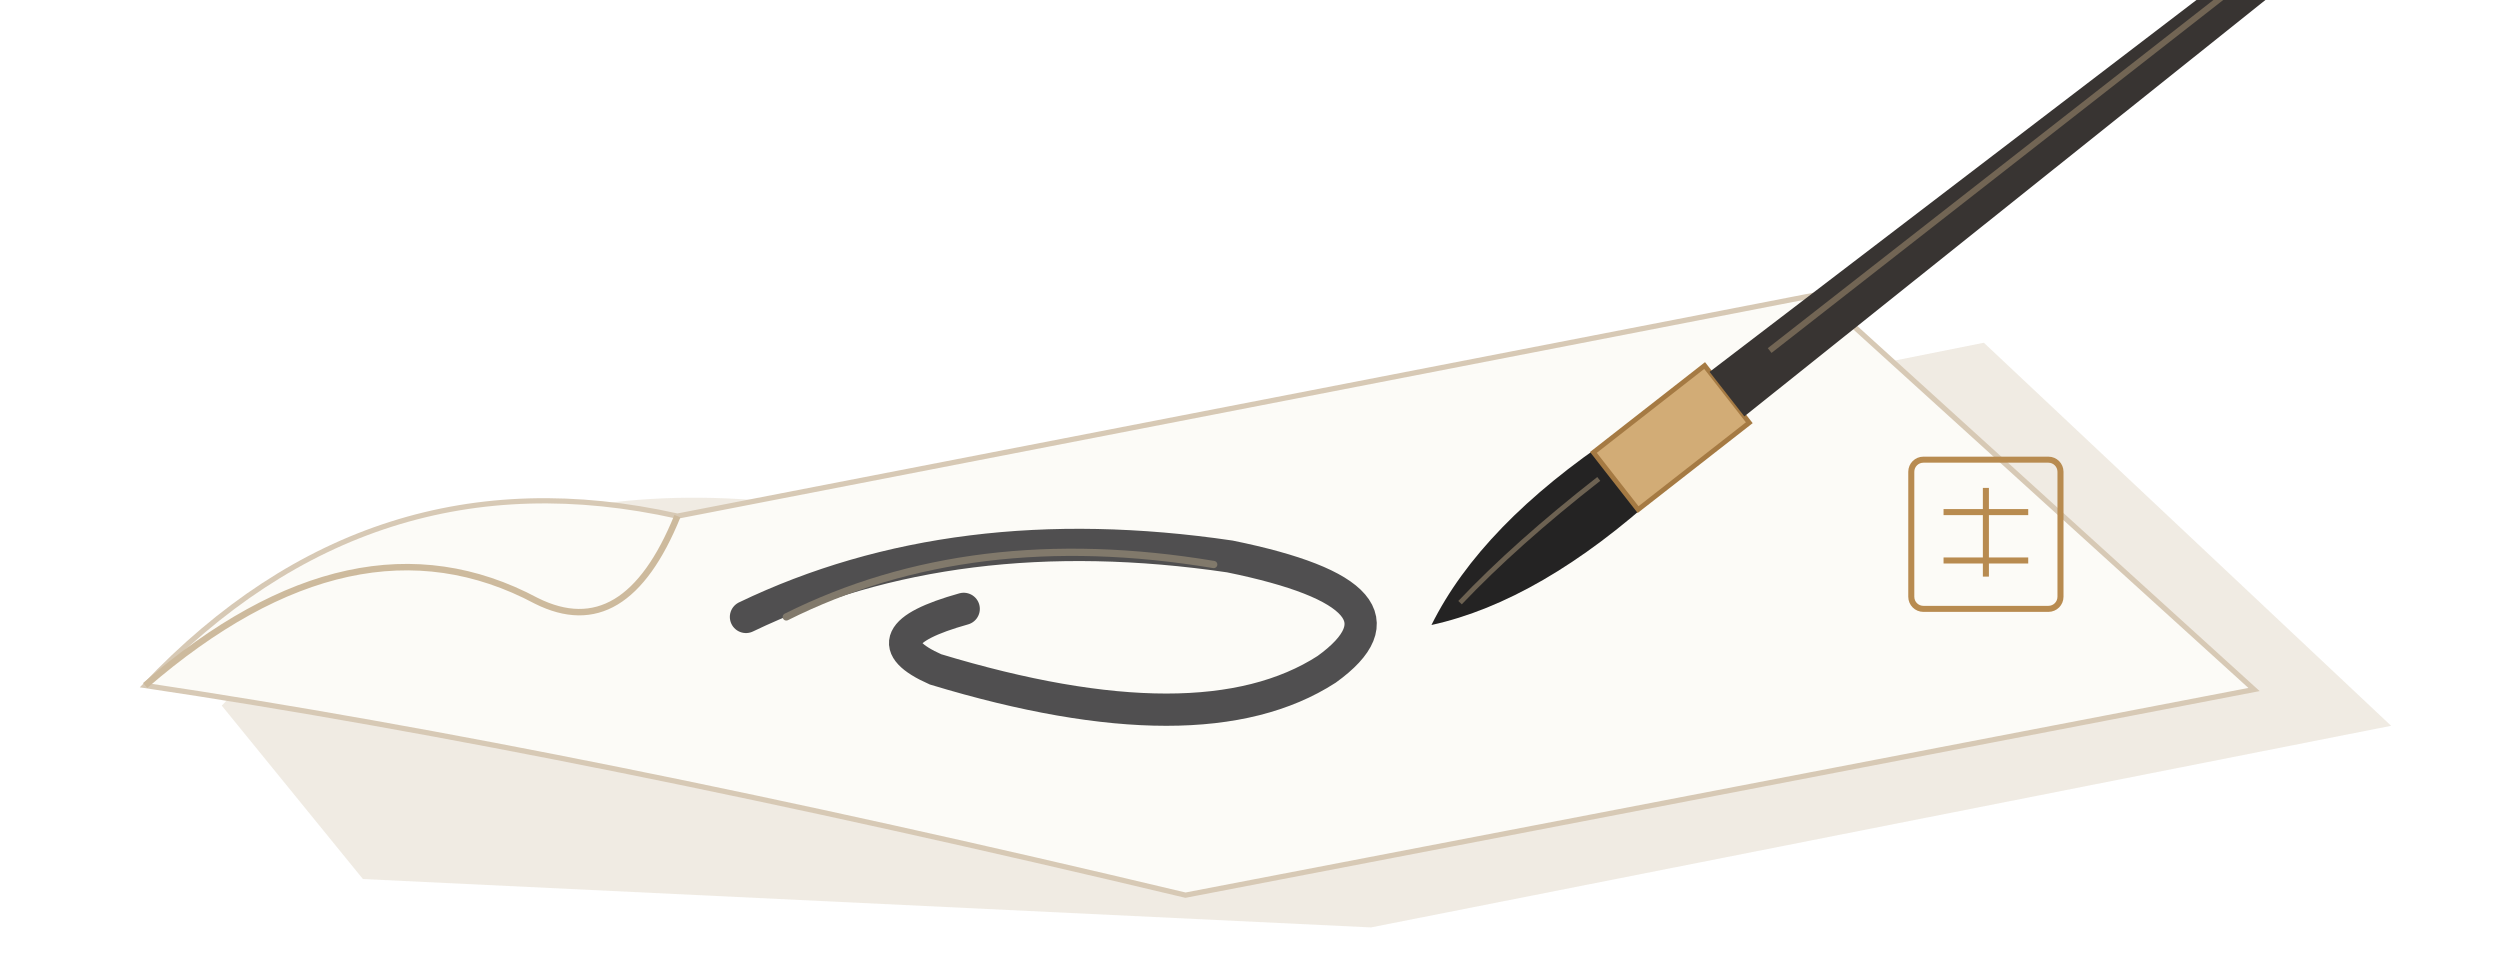
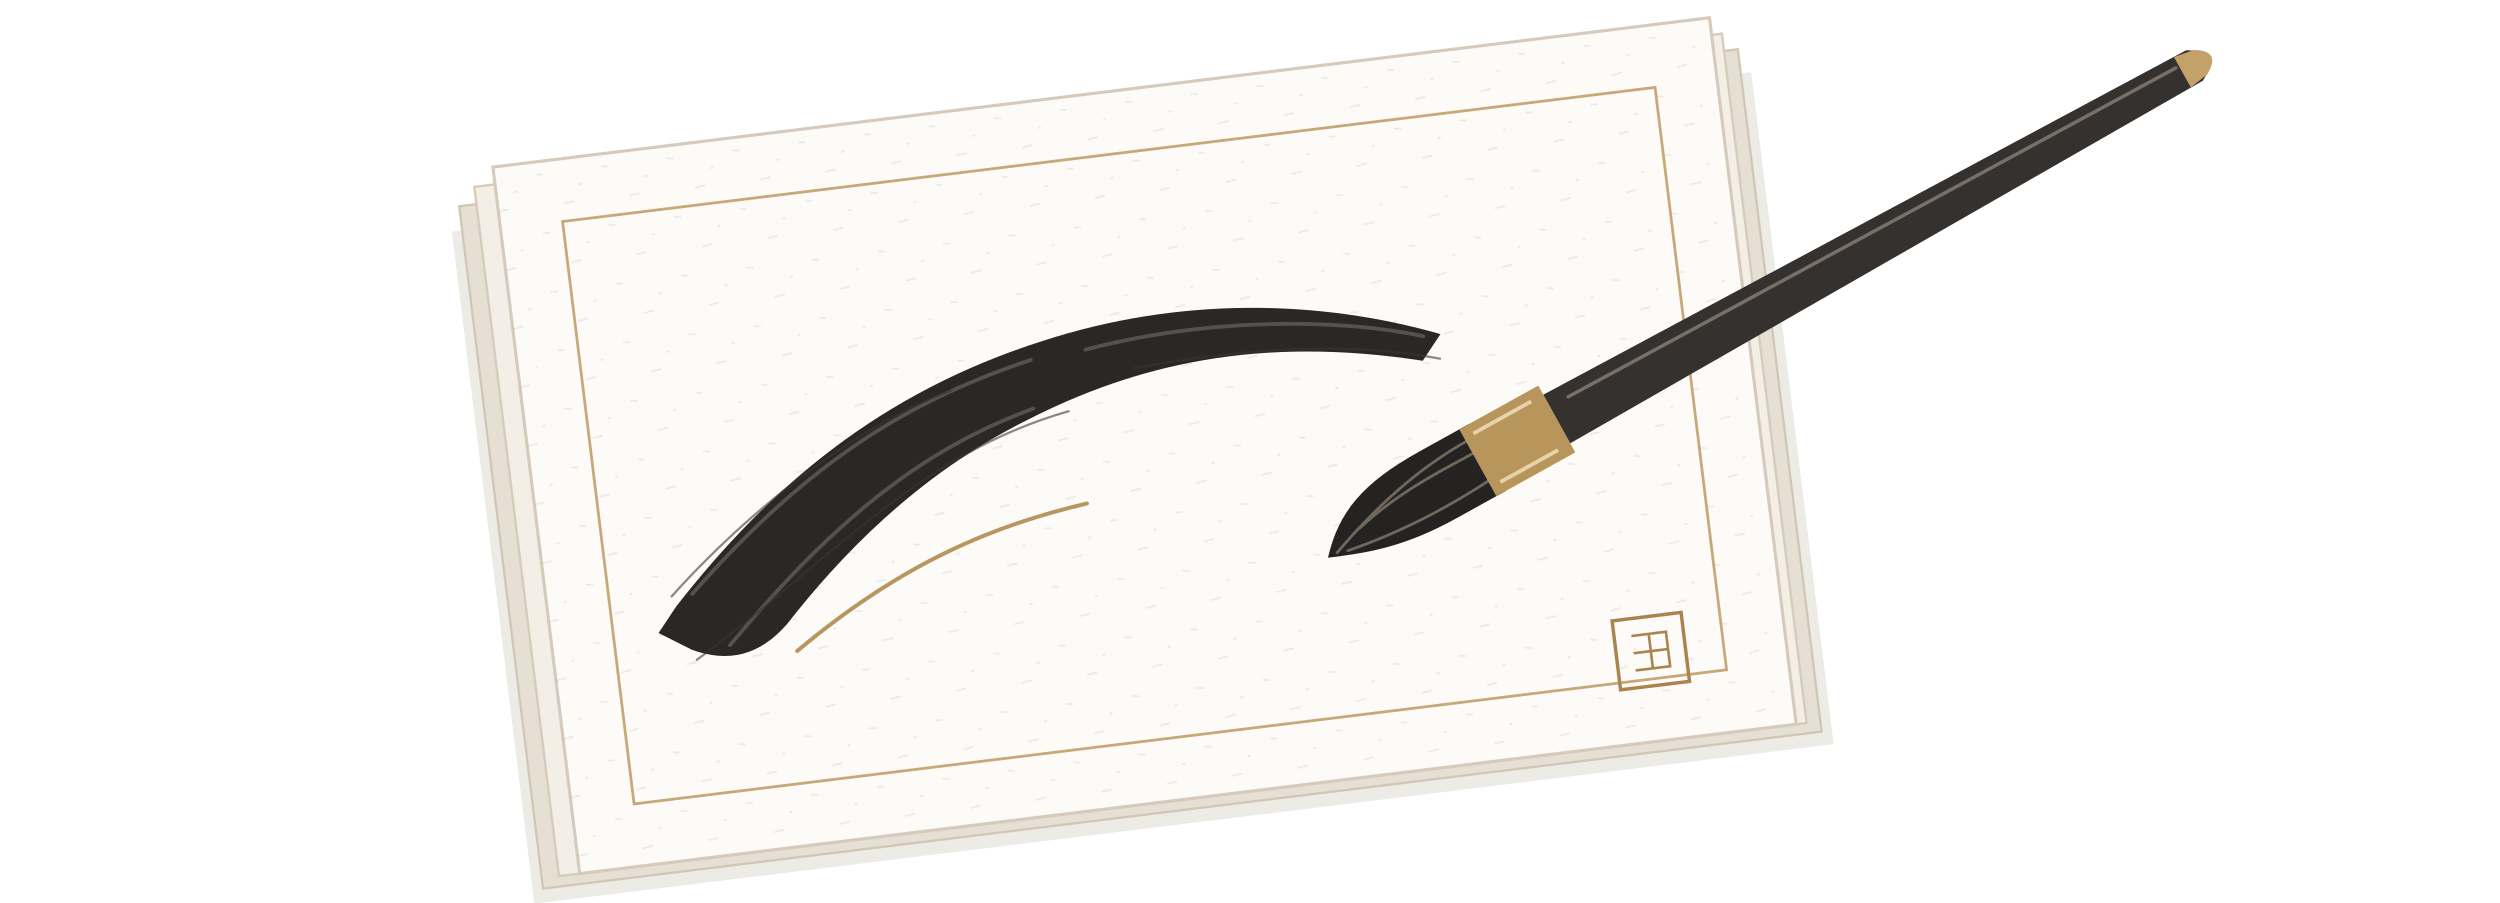
- <svg xmlns="http://www.w3.org/2000/svg" viewBox="0 0 620 240" role="img" aria-label="纸张、毛笔与墨迹">
-   <path d="M55 175Q126 99 242 135L492 85 593 180 340 230 90 218Z" fill="#E2D9C9" opacity=".52" />
-   <path d="M36 170Q92 111 168 128L451 73 559 171 294 222Q143 186 36 170Z" fill="#FCFBF7" stroke="#D7C9B5" stroke-width="1.3" />
-   <path d="M36 170Q88 125 133 149Q155 160 168 128" fill="none" stroke="#CDBA9D" stroke-width="1.6" />
-   <path d="M185 153Q237 128 305 138Q354 148 329 166Q298 186 232 166Q214 158 239 151" fill="none" stroke="#303031" stroke-width="8" stroke-linecap="round" opacity=".84" />
-   <path d="M195 153Q241 130 301 140" fill="none" stroke="#81796B" stroke-width="1.8" stroke-linecap="round" />
-   <g transform="translate(355 155) rotate(-38)">
-     <path d="M0 0Q25-12 65-9L65 9Q25 12 0 0Z" fill="#242323" />
-     <path d="M58-9H93V9H58Z" fill="#D2AC76" stroke="#A57A43" stroke-width="1.2" />
-     <path d="M93-7L276-5Q288 0 276 5L93 7Z" fill="#383432" />
-     <path d="M108-2H269" stroke="#726554" stroke-width="1.5" />
-     <path d="M9 0Q29-3 55-3" stroke="#6D6252" stroke-width="1.2" fill="none" />
+ <svg xmlns="http://www.w3.org/2000/svg" viewBox="0 0 720 260" role="img" aria-labelledby="title desc">
+   <defs>
+     <pattern id="paper" width="19" height="17" patternUnits="userSpaceOnUse">
+       <path d="M2 4l3-.4m9 8l2 .3M7 16l1-.3" fill="none" stroke="#A49B8D" stroke-width=".45" opacity=".28" />
+     </pattern>
+     <clipPath id="sheet">
+       <path d="M154 25H507V230H154Z" />
+     </clipPath>
+   </defs>
+   <g transform="rotate(-7 337 135)">
+     <path d="M140 42H517V237H140Z" fill="#DCD7CE" opacity=".5" />
+     <path d="M143 35H514V233H143Z" fill="#E5DFD4" stroke="#D1C6B4" stroke-width=".65" />
+     <path d="M148 30H510V230H148Z" fill="#F3EFE7" stroke="#D7CCBB" stroke-width=".7" />
+     <path d="M154 25H507V230H154Z" fill="#FCFBF7" stroke="#D5CABC" stroke-width=".9" />
+     <path d="M154 25H507V230H154Z" fill="url(#paper)" opacity=".7" />
+     <path d="M172 43H489V212H172Z" fill="none" stroke="#C8A878" stroke-width=".8" />
+     <g clip-path="url(#sheet)">
+       <path d="M191 157C222 126 257 103 305 94C346 86 386 92 419 106L413 113C367 100 331 104 298 116C264 128 239 149 222 166C213 174 204 175 194 170L185 164Z" fill="#292827" />
+       <path d="M196 154C231 123 261 107 301 99M205 170C242 135 270 120 300 113M317 98C353 93 391 98 414 106" stroke="#69635B" fill="none" stroke-width="1.1" stroke-linecap="round" opacity=".7" />
+       <path d="M195 173C236 150 265 122 310 115M190 154C221 127 255 110 277 105M330 105C364 103 393 105 418 113" stroke="#383432" fill="none" stroke-width=".65" stroke-linecap="round" opacity=".58" />
+       <path d="M224 174C258 152 285 145 312 142" stroke="#B89660" fill="none" stroke-width="1.15" stroke-linecap="round" />
+     </g>
+     <path d="M458 194h20v20h-20Z" fill="none" stroke="#A9844F" stroke-width="1" />
+     <path d="M463 199h10v10h-10m0-5h10m-5-5v10" fill="none" stroke="#A9844F" stroke-width=".75" />
  </g>
-   <rect x="474" y="114" width="37" height="37" rx="3" fill="none" stroke="#B88B50" stroke-width="1.5" />
-   <path d="M482 127H503M492.5 121V143M482 139H503" stroke="#B88B50" stroke-width="1.5" fill="none" />
+   <g transform="translate(381 158) rotate(-29)">
+     <path d="M0 3C9-7 19-11 38-11H54V11H38C20 11 10 7 0 3Z" fill="#242322" />
+     <path d="M3 3C19-3 35-7 52-7M6 4C23 7 39 7 52 6M12 0C28-4 43-3 53-3" fill="none" stroke="#71685D" stroke-width=".8" stroke-linecap="round" />
+     <path d="M51-11H77V11H51Z" fill="#B8955B" />
+     <path d="M54-8H73M54 8H73" stroke="#E8D2AA" stroke-width="1.1" />
+     <path d="M77-8L287-5Q296 0 287 5L77 8Z" fill="#34312F" />
+     <path d="M83-4L282-2" stroke="#77706A" stroke-width="1" stroke-linecap="round" />
+     <path d="M283-5L289-4Q296 0 289 4L283 5Z" fill="#C5A16A" />
+   </g>
</svg>
